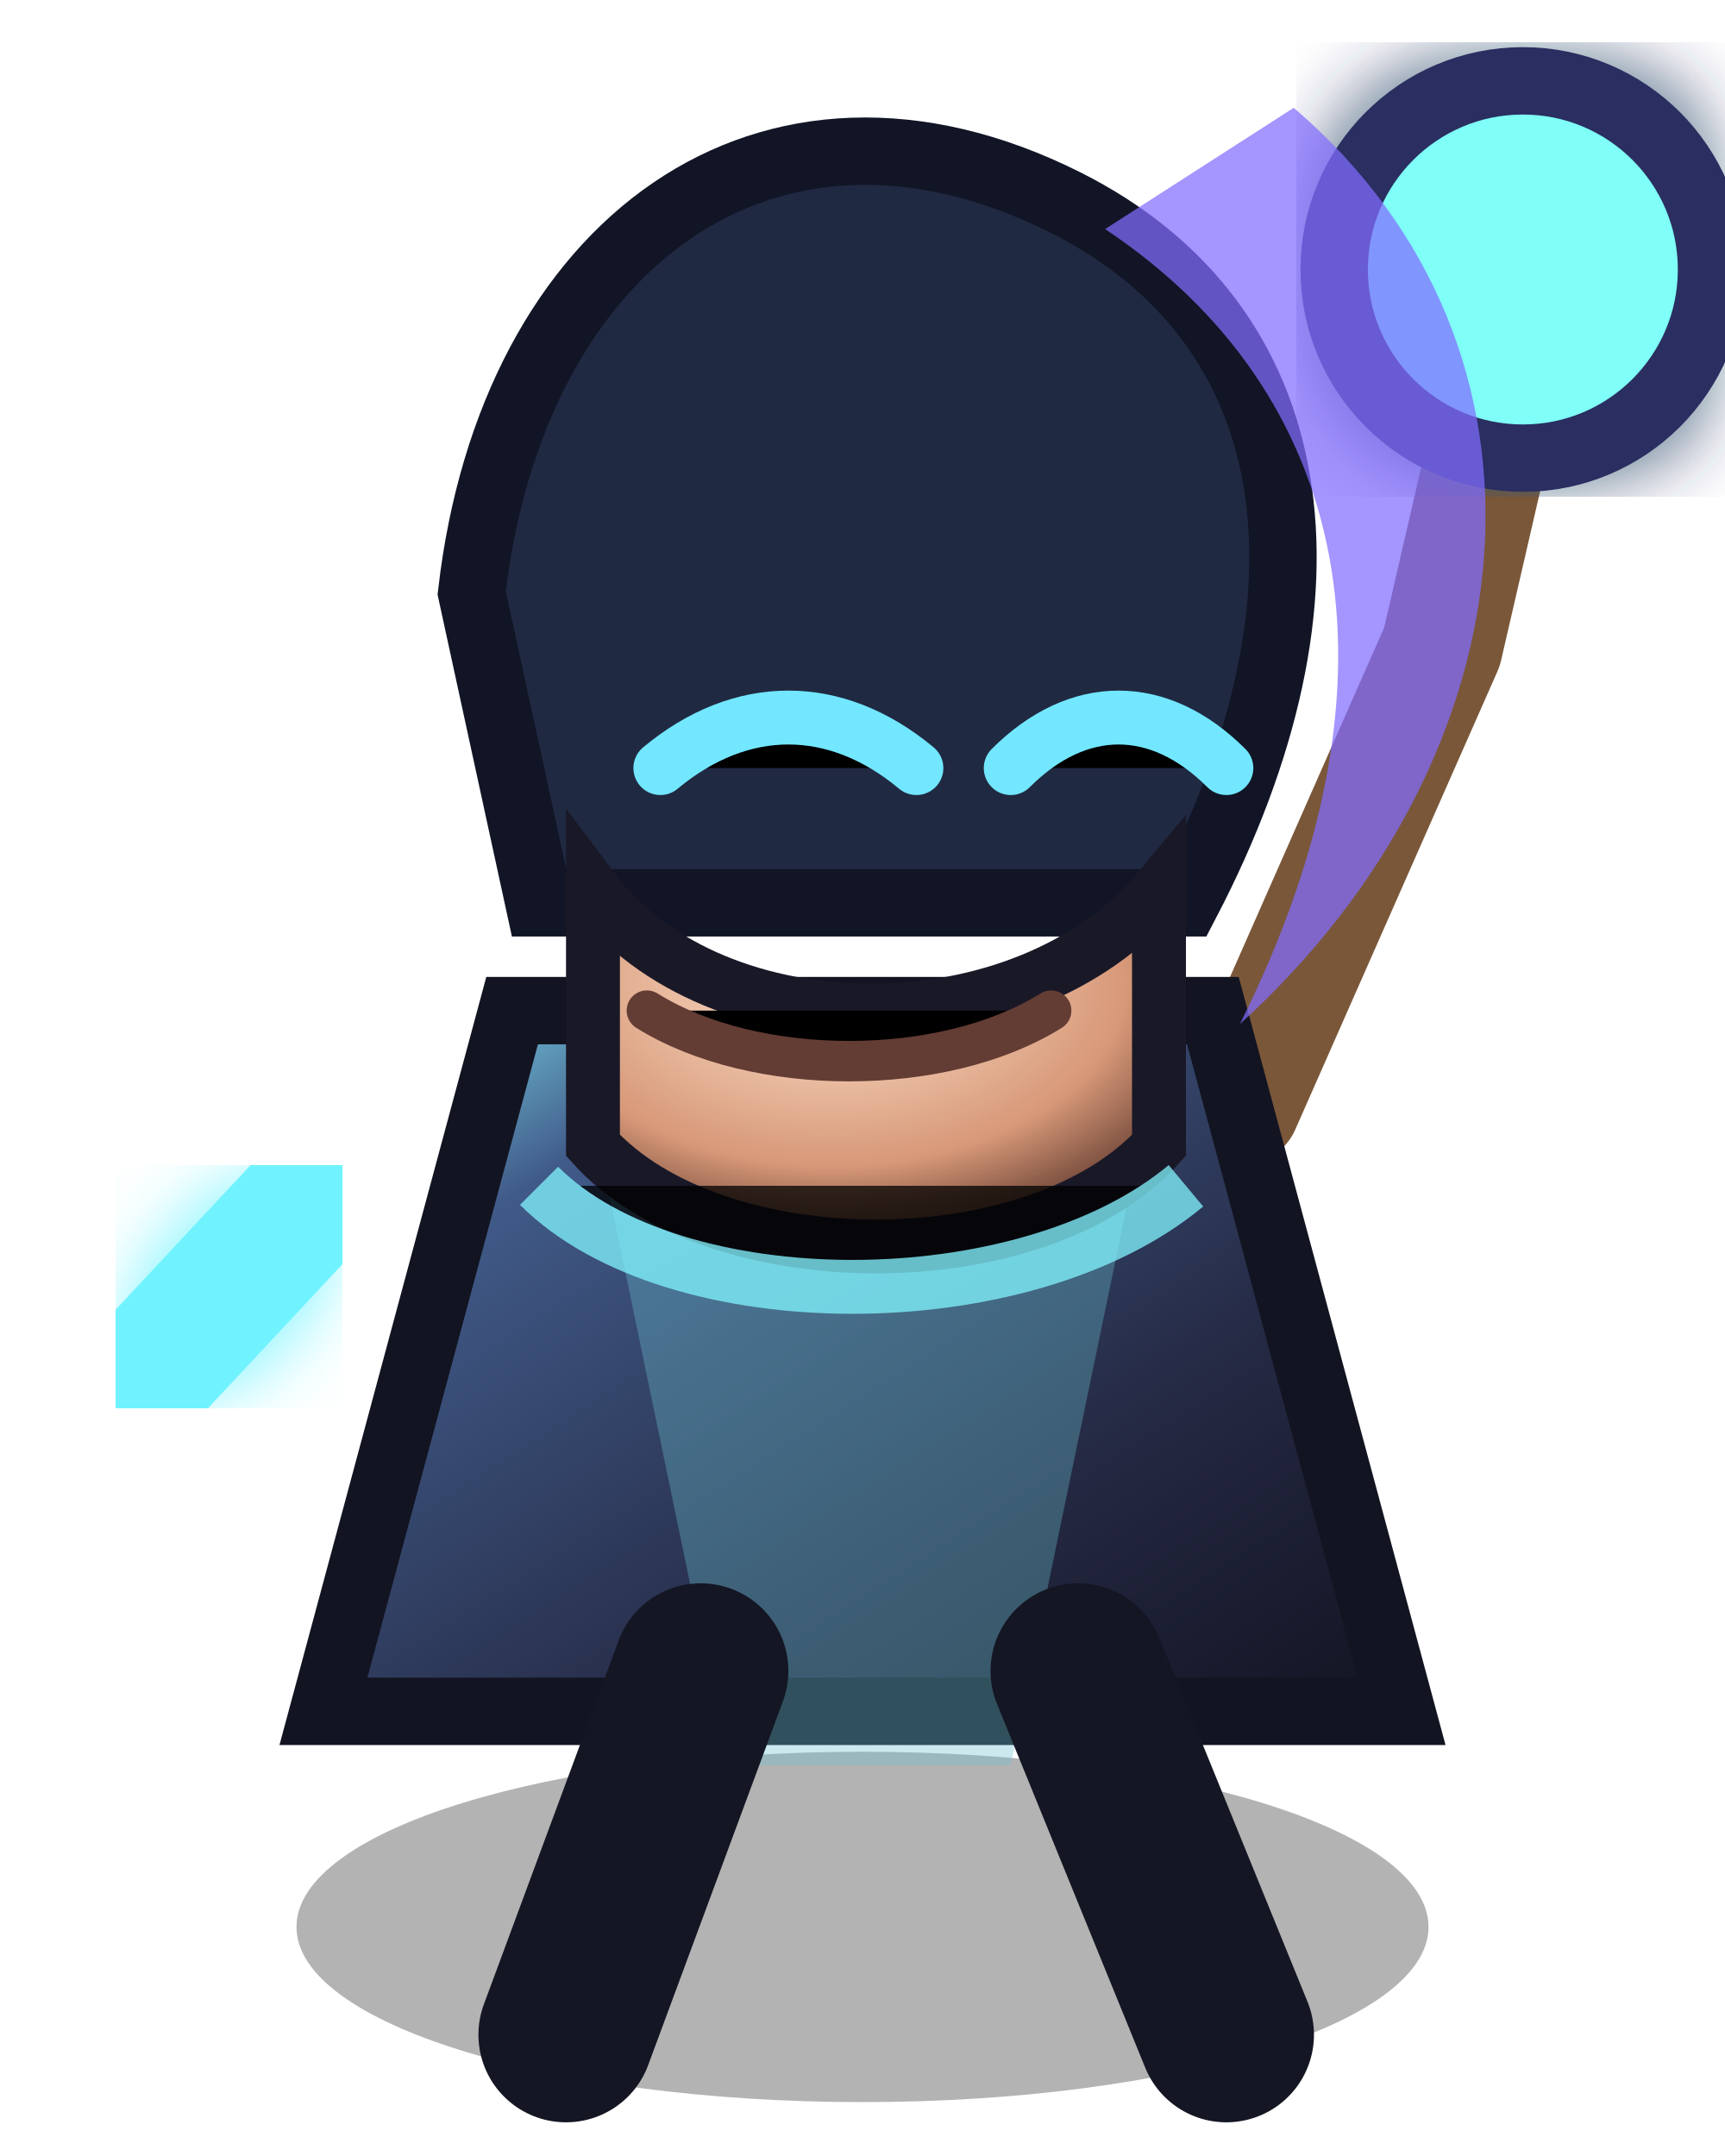
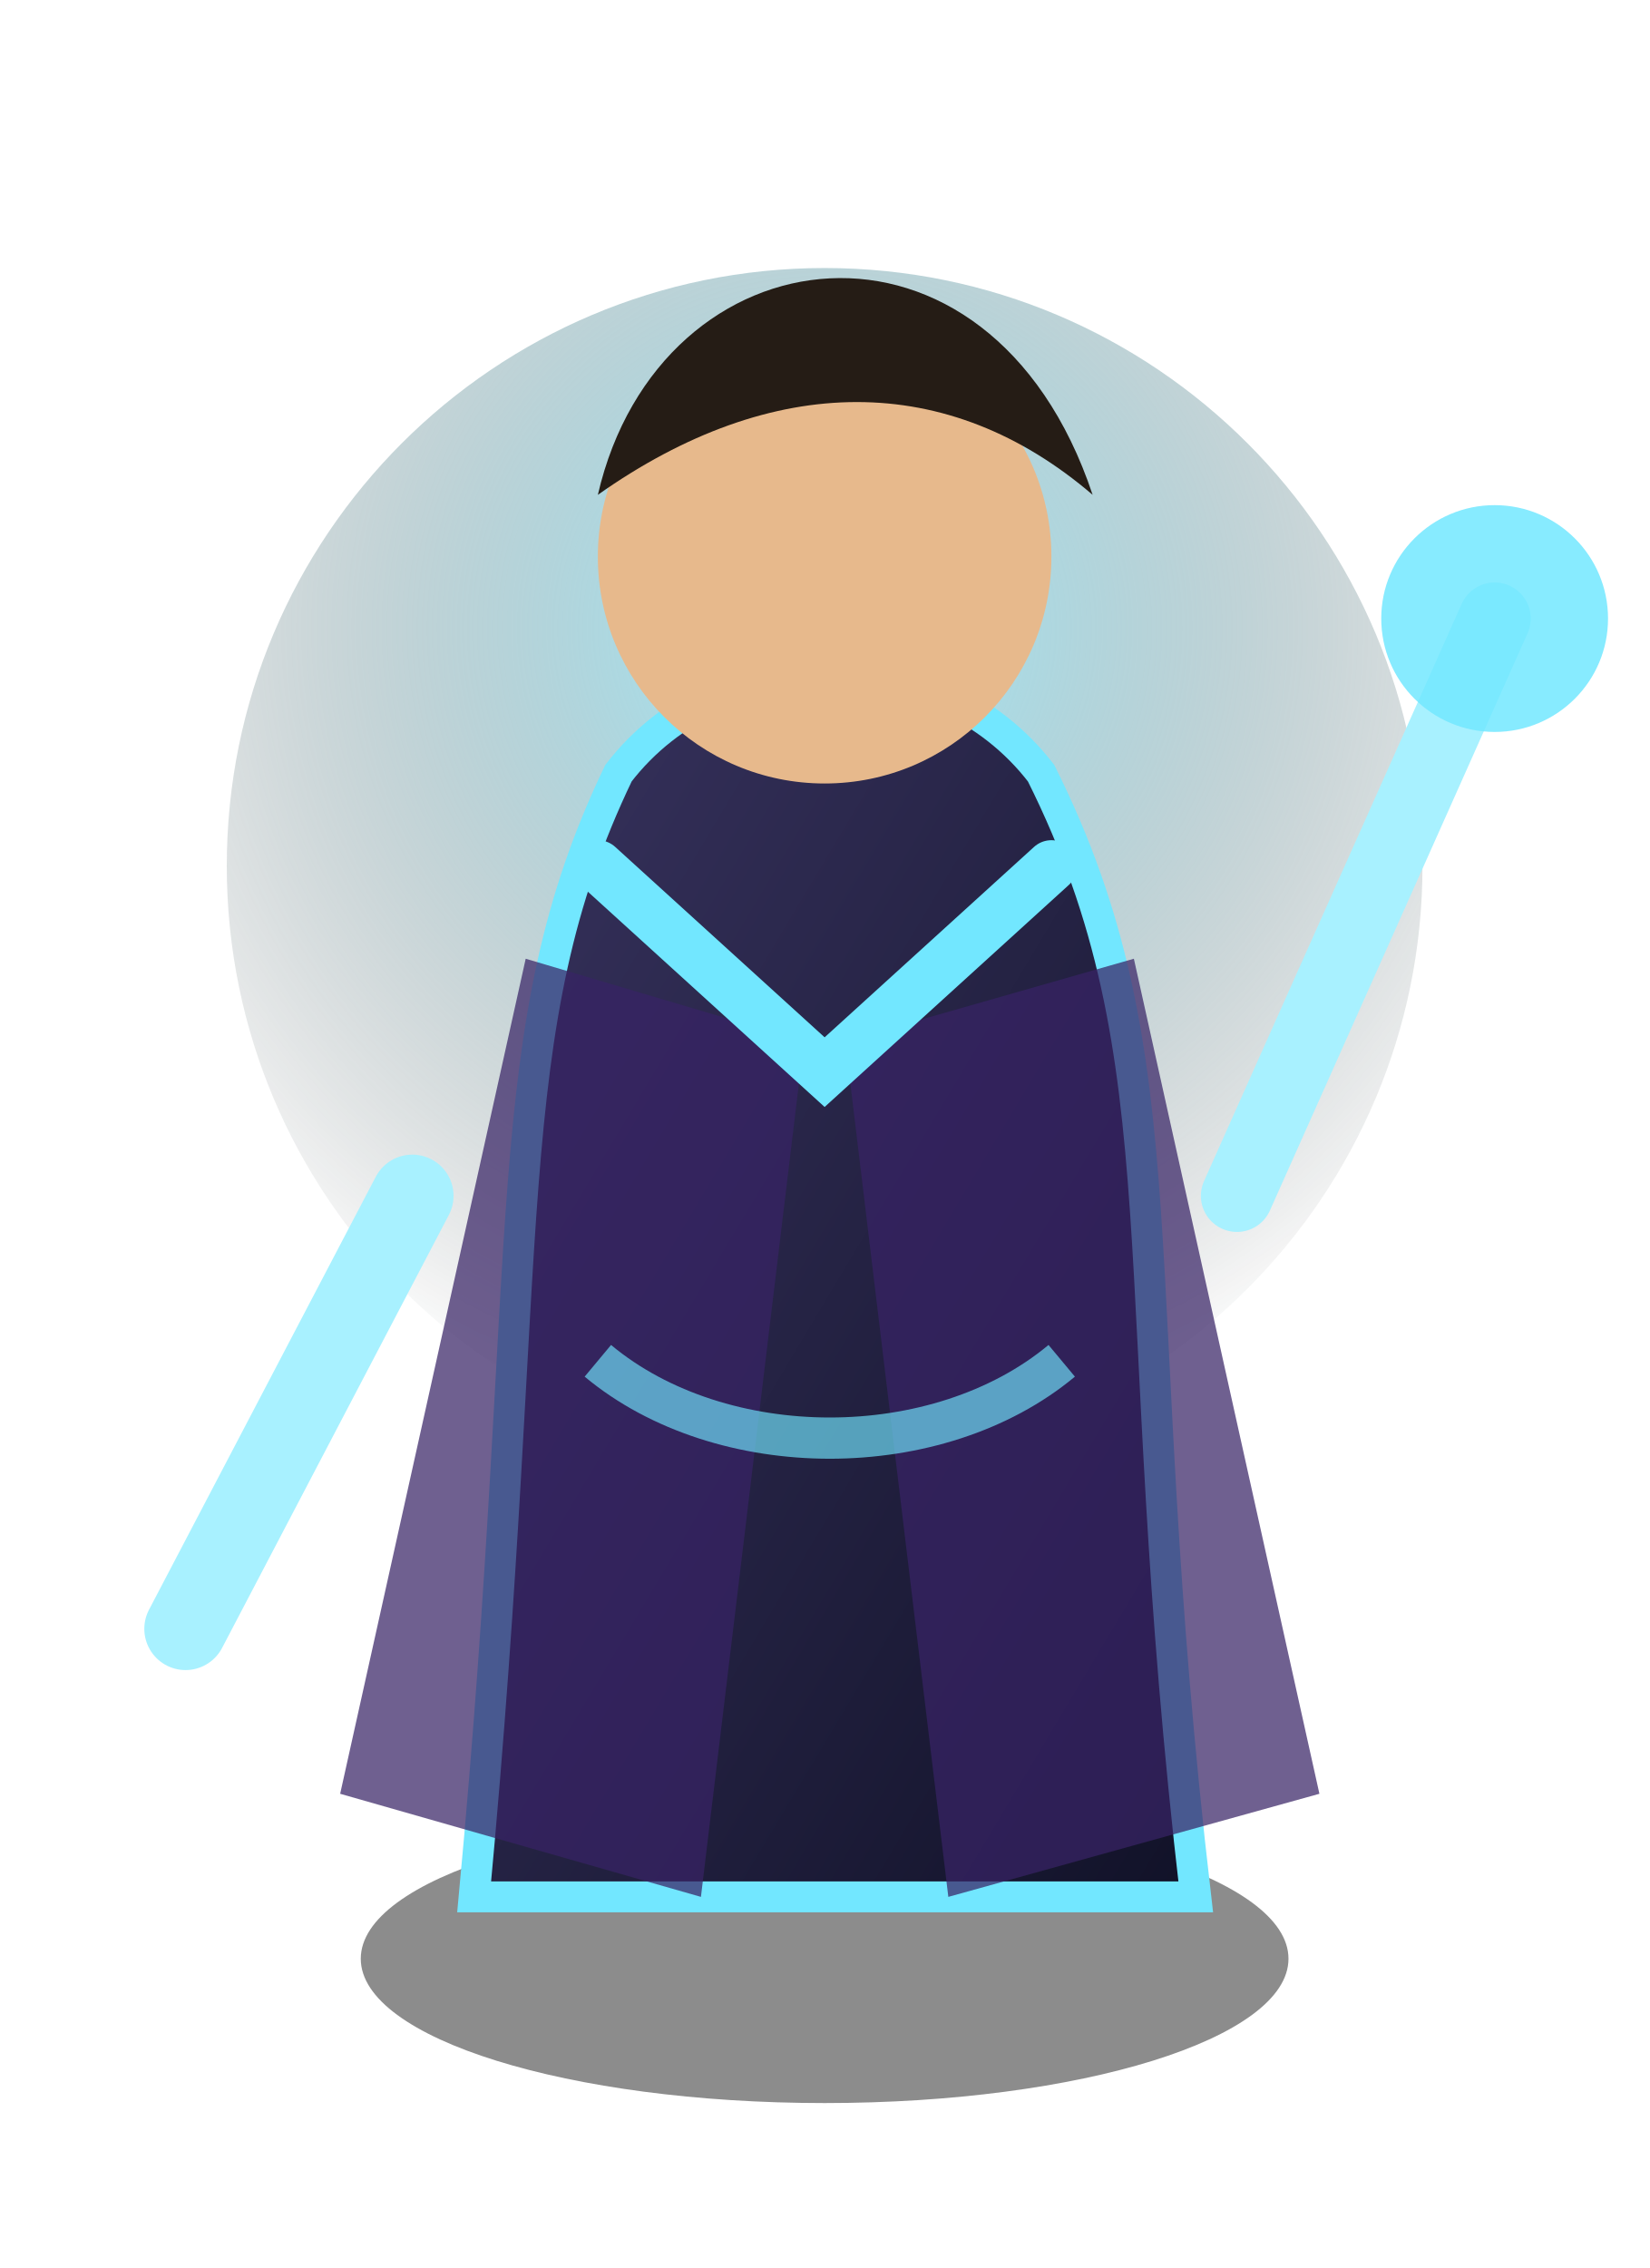
- <svg xmlns="http://www.w3.org/2000/svg" viewBox="0 0 128 160">
+ <svg xmlns="http://www.w3.org/2000/svg" viewBox="0 0 160 220">
  <defs>
-     <radialGradient id="skin" cx="42%" cy="25%" r="75%">
-       <stop offset="0" stop-color="#ffe5cf" />
-       <stop offset=".7" stop-color="#d79878" />
-       <stop offset="1" stop-color="#684033" />
+     <radialGradient id="g" cx="50%" cy="30%" r="70%">
+       <stop offset="0" stop-color="#72e7ff" stop-opacity=".65" />
+       <stop offset="1" stop-color="#050707" stop-opacity="0" />
    </radialGradient>
-     <linearGradient id="robe" x1="0" y1="0" x2="1" y2="1">
-       <stop offset="0" stop-color="#89f4ff" />
-       <stop offset=".22" stop-color="#405a88" />
-       <stop offset=".68" stop-color="#242842" />
-       <stop offset="1" stop-color="#121421" />
+     <linearGradient id="a" x1="0" x2="1" y1="0" y2="1">
+       <stop offset="0" stop-color="#38335f" />
+       <stop offset="1" stop-color="#111228" />
    </linearGradient>
-     <filter id="glow">
-       <feGaussianBlur stdDeviation="3" result="b" />
-       <feMerge>
-         <feMergeNode in="b" />
-         <feMergeNode in="SourceGraphic" />
-       </feMerge>
-     </filter>
  </defs>
-   <ellipse cx="64" cy="143" rx="42" ry="13" fill="#000" opacity=".3" />
-   <path d="M92 82 107 48M107 48l6-26" fill="none" stroke="#7a5739" stroke-width="9" stroke-linecap="round" />
-   <circle cx="113" cy="20" r="14" fill="#7ffff7" stroke="#2a2e61" stroke-width="5" filter="url(#glow)" />
-   <path d="M24 88 10 103" stroke="#70f3ff" stroke-width="10" stroke-linecap="round" filter="url(#glow)" />
-   <path d="M38 75h52l14 52H24Z" fill="url(#robe)" stroke="#121421" stroke-width="5" />
-   <path d="M43 78h43l-11 53H54Z" fill="#69c1cd" opacity=".35" />
-   <path d="M35 44c3-26 22-40 44-29 18 9 21 29 9 52H40Z" fill="#202942" stroke="#111525" stroke-width="5" />
-   <path d="M44 66c9 12 32 12 42 0v19c-9 10-33 10-42 0Z" fill="url(#skin)" stroke="#191827" stroke-width="4" />
-   <path d="M48 75c8 5 22 5 30 0" stroke="#633c34" stroke-width="3" stroke-linecap="round" />
-   <path d="M49 57c6-5 13-5 19 0M75 57c5-5 11-5 16 0" stroke="#72e7ff" stroke-width="4" stroke-linecap="round" />
-   <path d="M52 124 42 151M80 124l11 27" fill="none" stroke="#141624" stroke-width="13" stroke-linecap="round" />
-   <path d="M82 17c18 12 23 33 10 59 22-20 25-50 4-68Z" fill="#816cff" opacity=".72" />
-   <path d="M40 88c10 10 36 10 48 0" stroke="#82f5ff" stroke-width="4" opacity=".75" />
+   <rect width="160" height="220" fill="none" />
+   <ellipse cx="80" cy="190" rx="45" ry="14" fill="#000" opacity=".45" />
+   <circle cx="80" cy="84" r="58" fill="url(#g)" />
+   <path d="M46 184 C52 120 48 100 60 75 C70 62 91 62 101 75 C115 103 109 124 116 184 Z" fill="url(#a)" stroke="#72e7ff" stroke-width="3" />
+   <path d="M51 93 L33 174 L68 184 L78 101 Z" fill="#372265" opacity=".72" />
+   <path d="M110 93 L128 174 L92 184 L82 101 Z" fill="#372265" opacity=".72" />
+   <circle cx="80" cy="54" r="22" fill="#e7b98c" />
+   <path d="M58 48 C64 22 96 18 106 48 C92 36 75 36 58 48Z" fill="#251c15" />
+   <path d="M58 84 L80 104 L102 84" fill="none" stroke="#72e7ff" stroke-width="5" stroke-linecap="round" />
+   <path d="M40 116 L18 158" stroke="#a8f1ff" stroke-width="8" stroke-linecap="round" />
+   <path d="M120 116 L145 60" stroke="#a8f1ff" stroke-width="7" stroke-linecap="round" />
+   <circle cx="145" cy="60" r="11" fill="#72e7ff" opacity=".85" />
+   <path d="M58 132 C70 142 91 142 103 132" fill="none" stroke="#72e7ff" stroke-width="4" opacity=".65" />
</svg>
